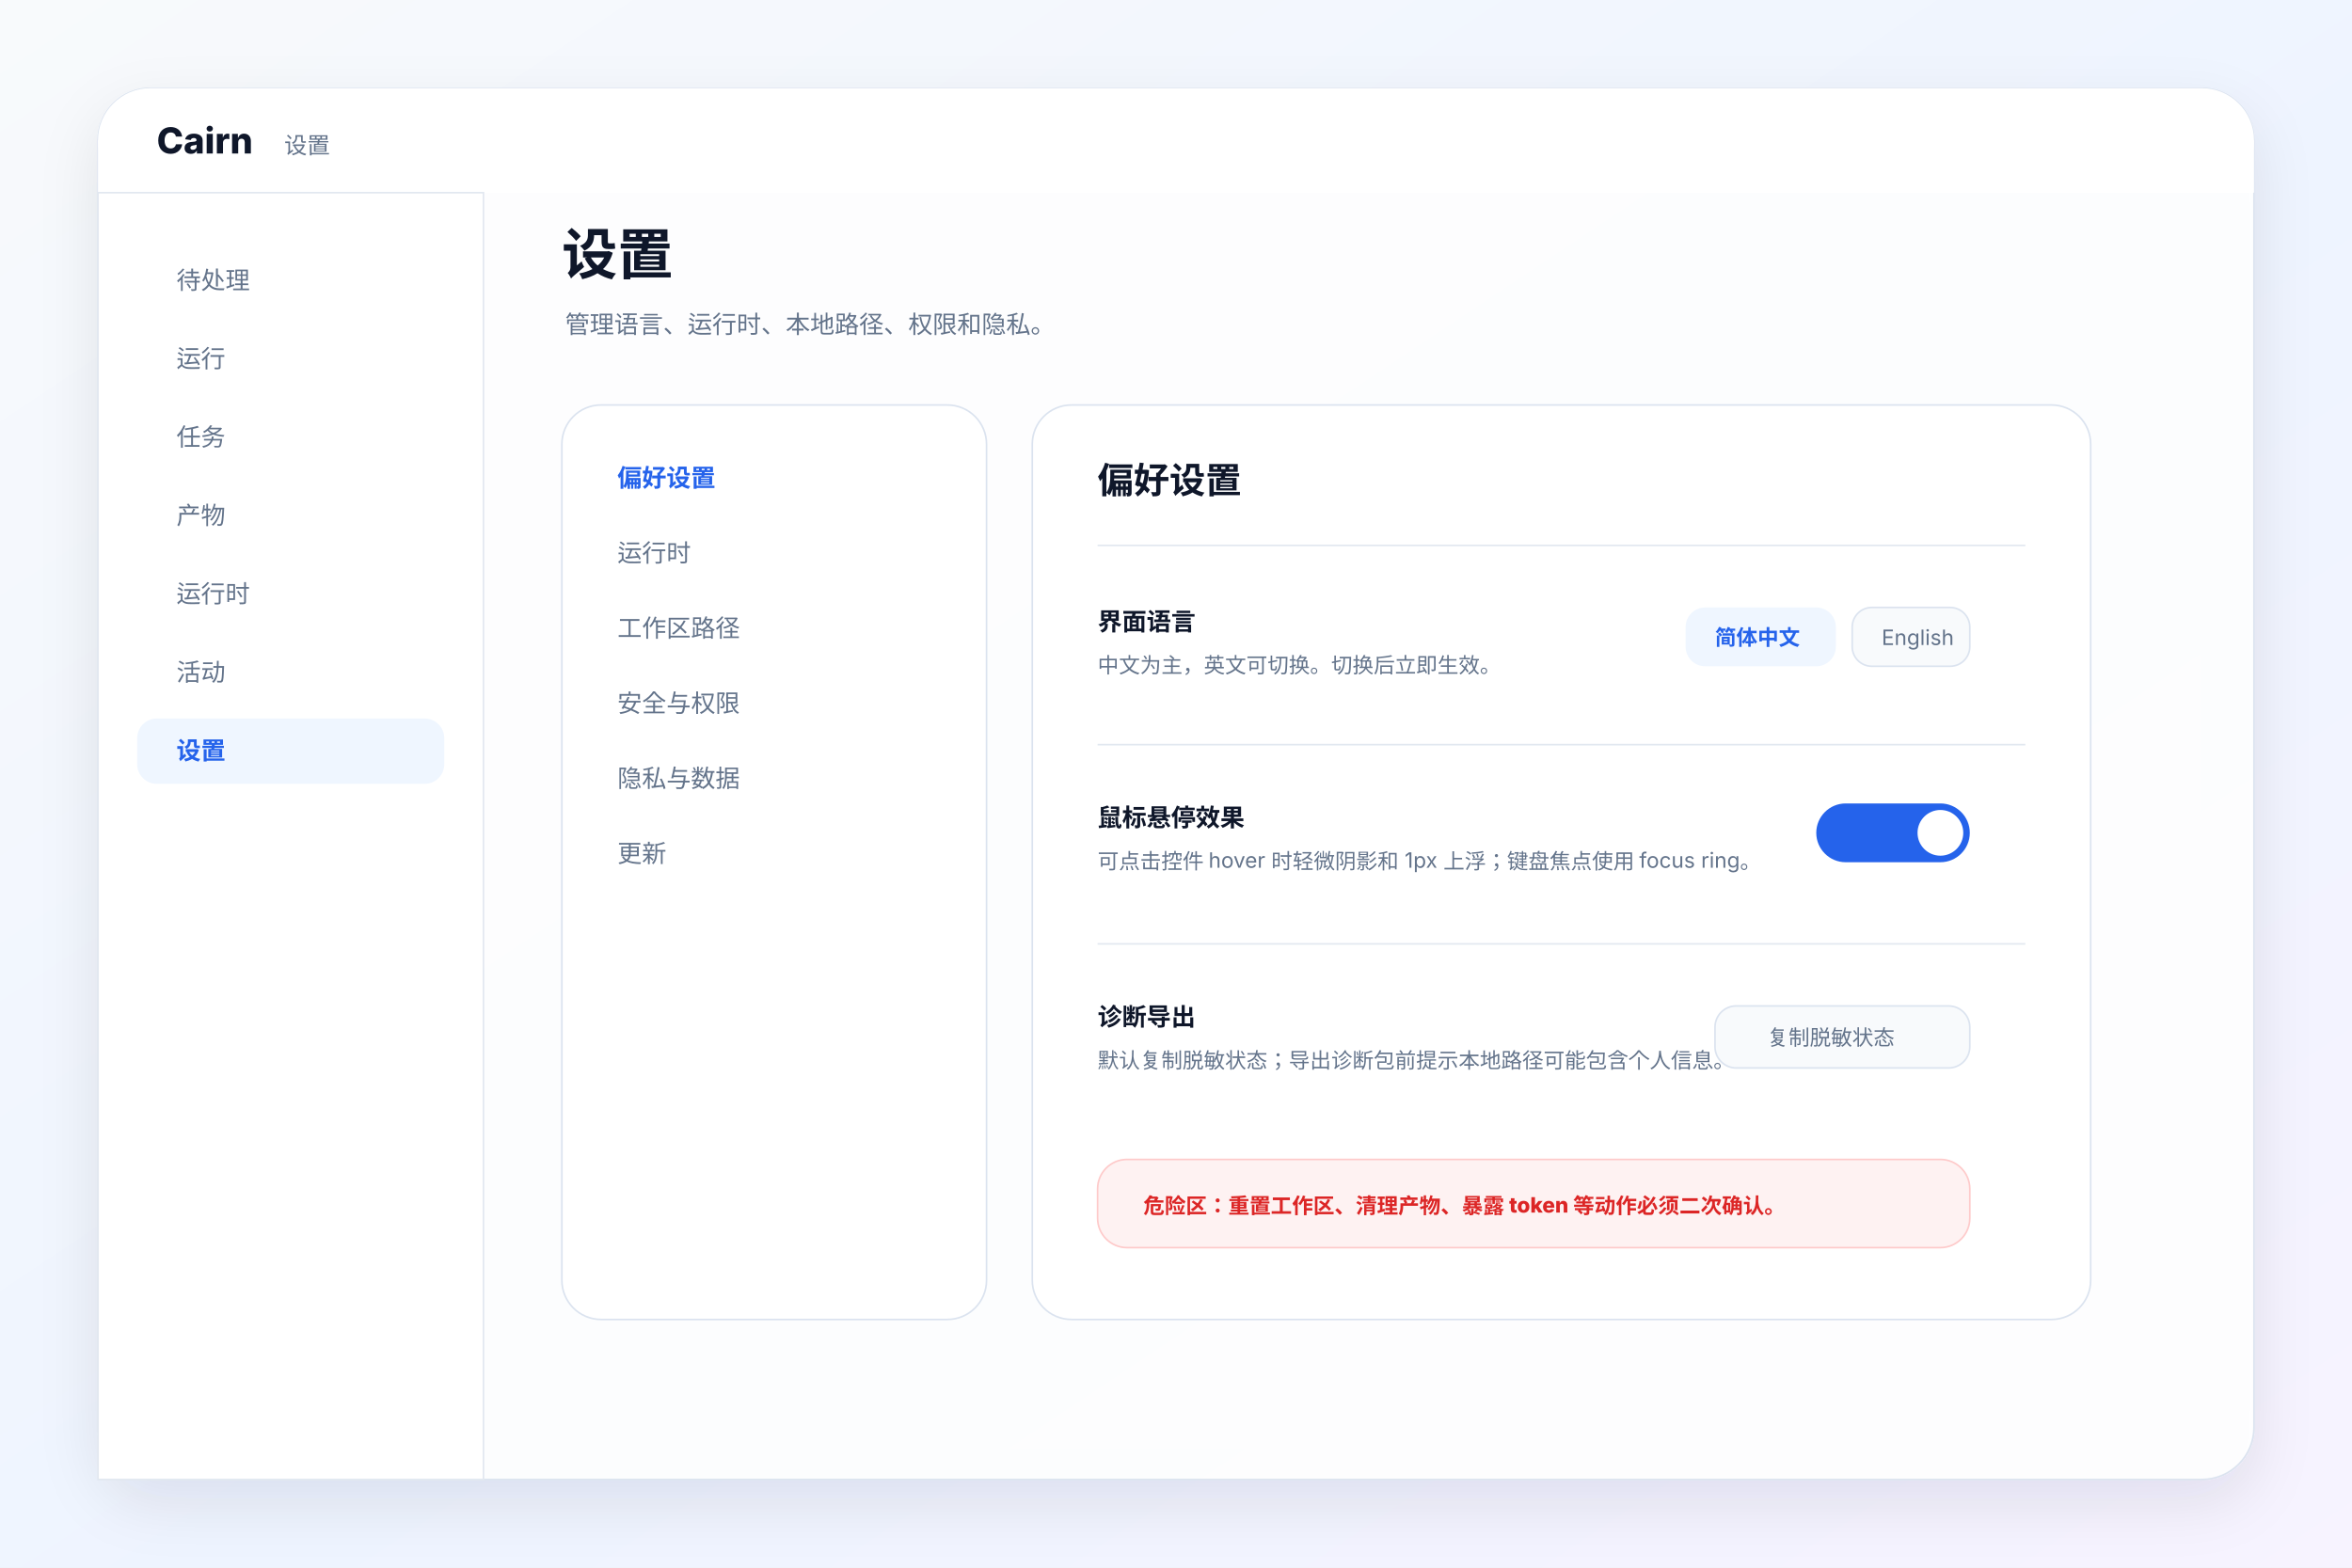
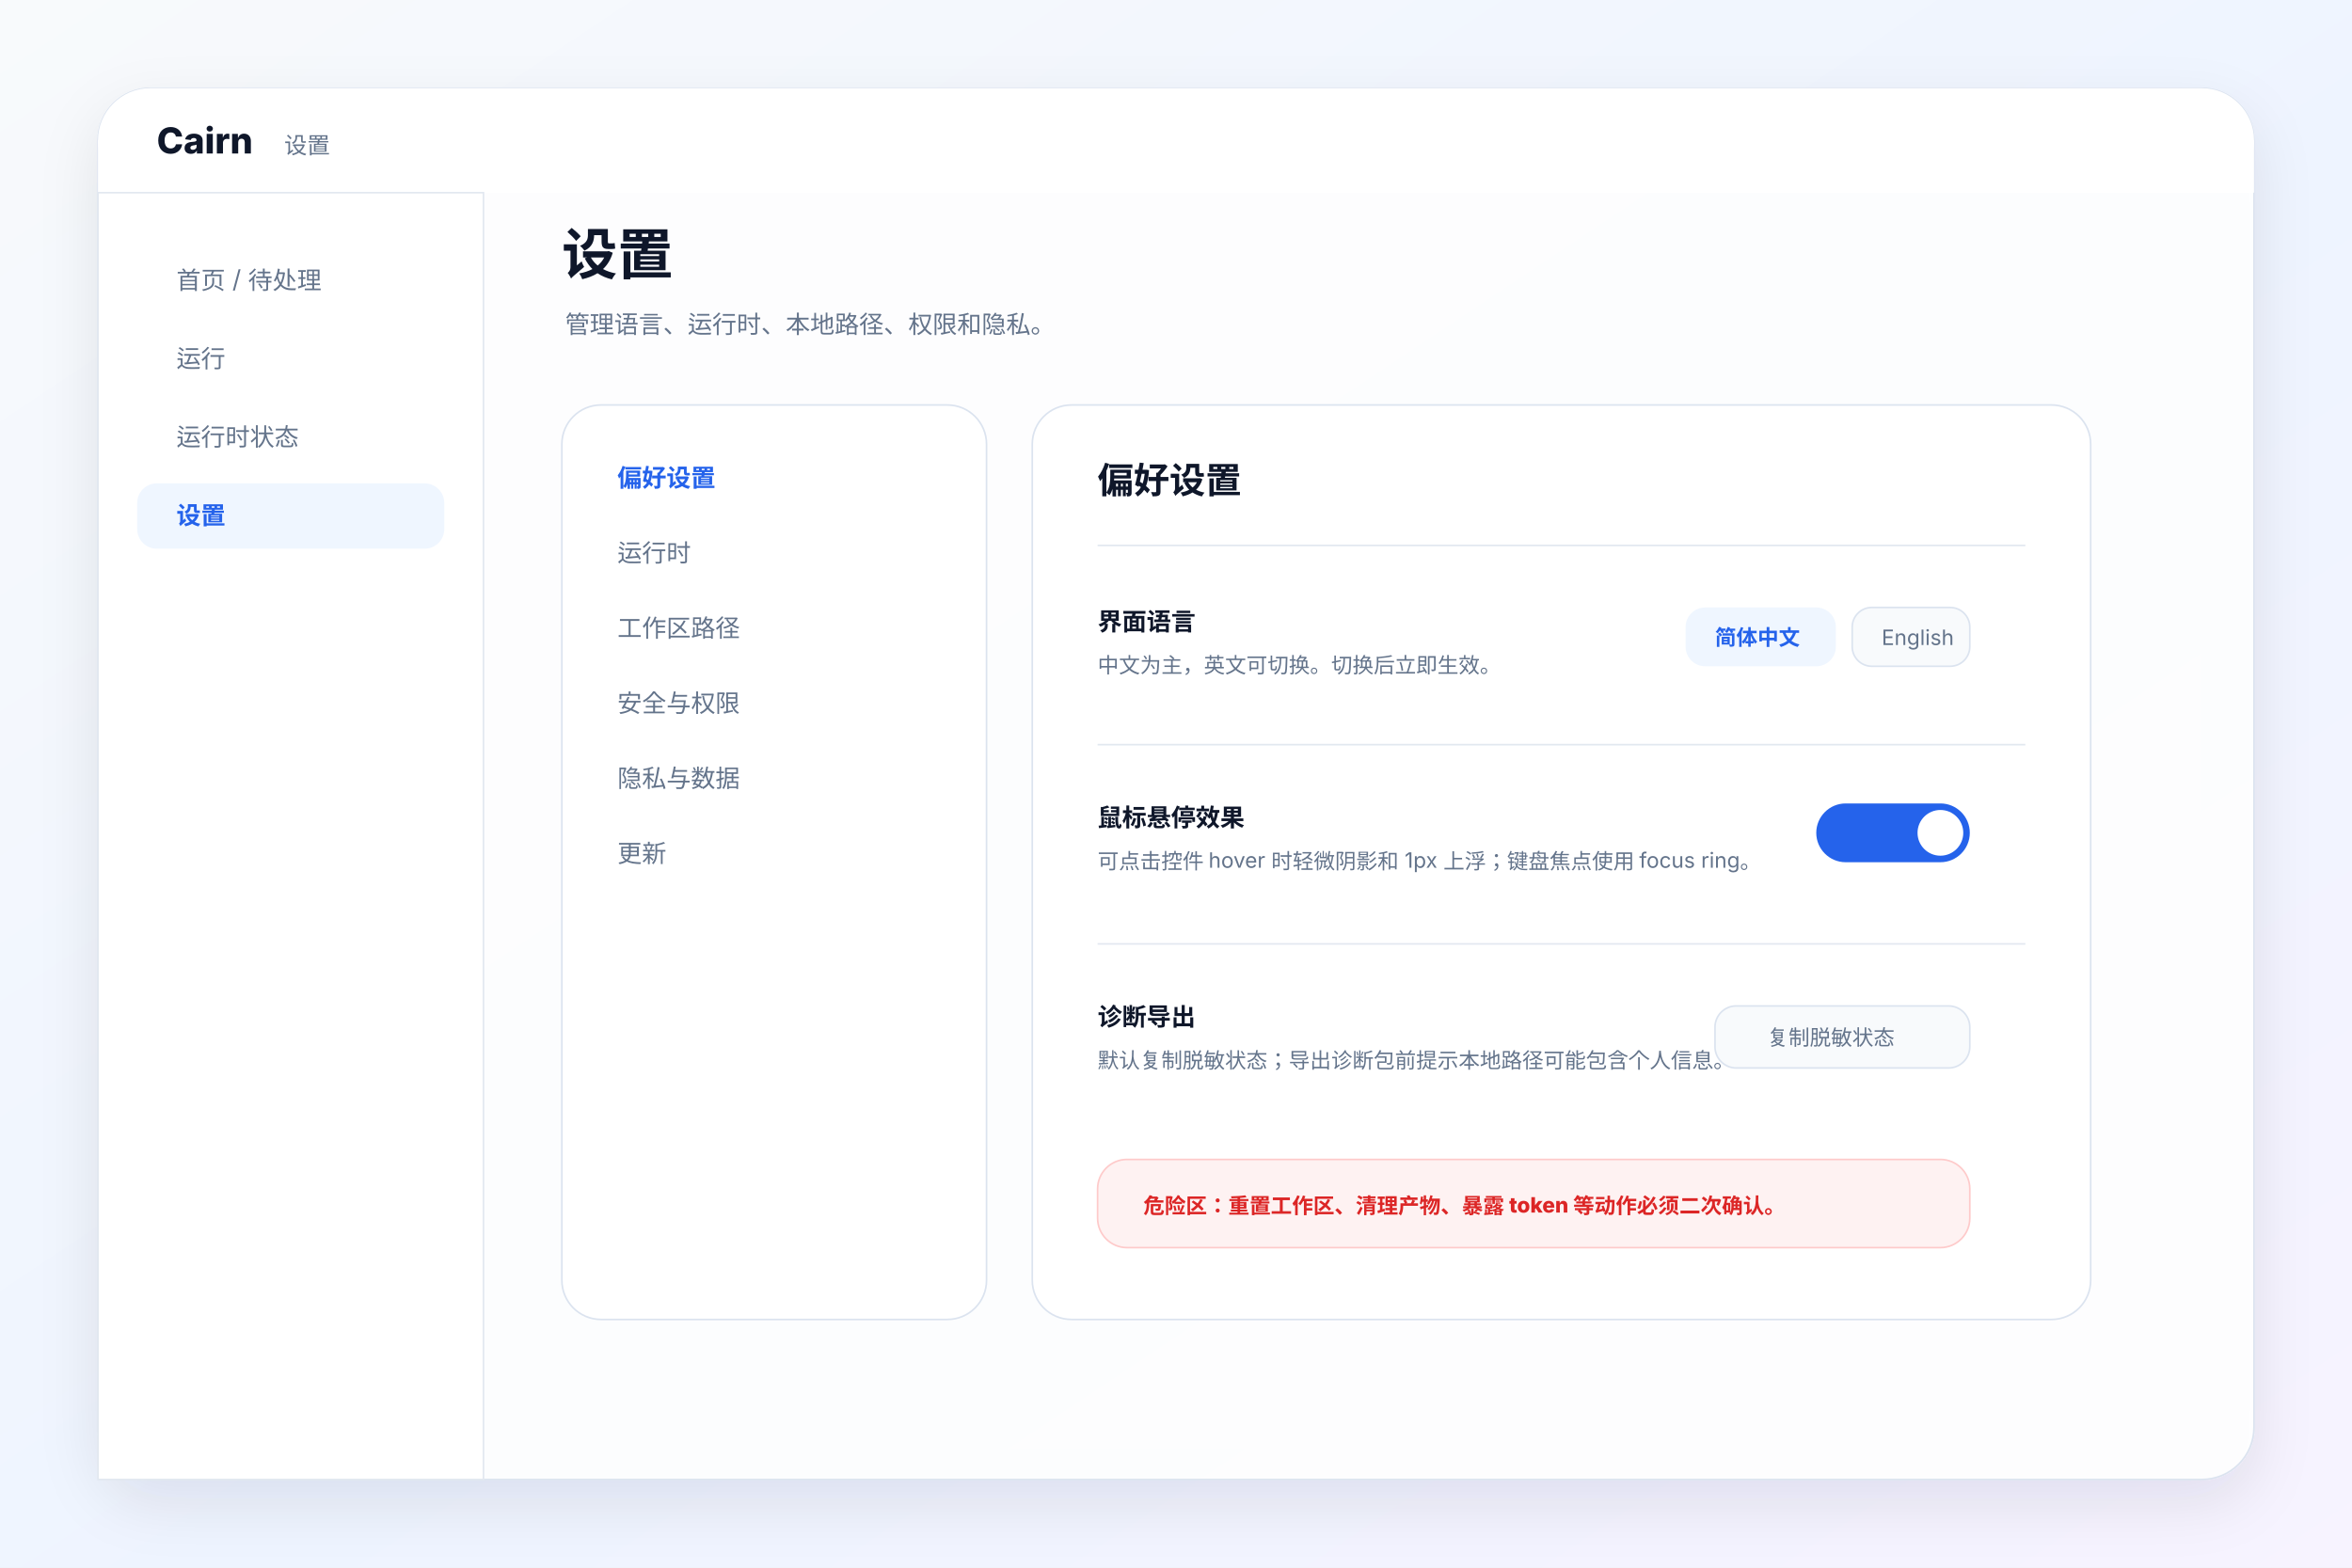
<svg xmlns="http://www.w3.org/2000/svg" width="1440" height="960" viewBox="0 0 1440 960" role="img" aria-labelledby="title desc">
  <defs>
    <linearGradient id="bg" x1="0" y1="0" x2="1" y2="1">
      <stop offset="0%" stop-color="#f8fafc" />
      <stop offset="55%" stop-color="#eef4ff" />
      <stop offset="100%" stop-color="#f7f3ff" />
    </linearGradient>
    <linearGradient id="brand" x1="0" y1="0" x2="1" y2="1">
      <stop offset="0%" stop-color="#2563eb" />
      <stop offset="100%" stop-color="#7c3aed" />
    </linearGradient>
    <filter id="shadow" x="-20%" y="-20%" width="140%" height="140%">
      <feDropShadow dx="0" dy="14" stdDeviation="18" flood-color="#0f172a" flood-opacity="0.10" />
    </filter>
    <style>
      .ui { font-family: Inter, ui-sans-serif, system-ui, -apple-system, BlinkMacSystemFont, 'Segoe UI', sans-serif; }
      .mono { font-family: SFMono-Regular, Menlo, Monaco, Consolas, monospace; }
      .title { font-weight: 760; fill: #0f172a; }
      .muted { fill: #64748b; }
      .soft { fill: #94a3b8; }
      .panel { fill: rgba(255,255,255,0.88); stroke: #dbe3ef; }
      .card { fill: #ffffff; stroke: #dbe3ef; }
      .hair { stroke: #e2e8f0; stroke-width: 1; }
      .blue { fill: #2563eb; }
      .green { fill: #16a34a; }
      .amber { fill: #d97706; }
      .red { fill: #dc2626; }
      .purple { fill: #7c3aed; }
    </style>
  </defs>
  <rect width="1440" height="960" fill="url(#bg)" />
  <rect x="60" y="54" width="1320" height="852" rx="32" class="panel" filter="url(#shadow)" />
  <rect x="60" y="54" width="1320" height="64" rx="32" fill="#ffffff" />
  <rect x="60" y="86" width="1320" height="32" fill="#ffffff" />
  <text x="96" y="94" class="ui title" font-size="22">Cairn</text>
  <text x="174" y="94" class="ui muted" font-size="14">设置</text>
  <rect x="60" y="118" width="236" height="788" fill="#ffffff" stroke="#e2e8f0" />
-   <text x="108" y="177" class="ui muted" font-size="15">待处理</text>
+   <text x="108" y="177" class="ui muted" font-size="15">首页 / 待处理</text>
  <text x="108" y="225" class="ui muted" font-size="15">运行</text>
-   <text x="108" y="273" class="ui muted" font-size="15">任务</text>
-   <text x="108" y="321" class="ui muted" font-size="15">产物</text>
-   <text x="108" y="369" class="ui muted" font-size="15">运行时</text>
-   <text x="108" y="417" class="ui muted" font-size="15">活动</text>
-   <rect x="84" y="440" width="188" height="40" rx="12" fill="#eff6ff" />
-   <text x="108" y="465" class="ui blue" font-size="15" font-weight="700">设置</text>
+   <text x="108" y="273" class="ui muted" font-size="15">运行时状态</text>
+   <rect x="84" y="296" width="188" height="40" rx="12" fill="#eff6ff" />
+   <text x="108" y="321" class="ui blue" font-size="15" font-weight="700">设置</text>
  <text x="344" y="168" class="ui title" font-size="34">设置</text>
  <text x="346" y="204" class="ui muted" font-size="15">管理语言、运行时、本地路径、权限和隐私。</text>
  <rect x="344" y="248" width="260" height="560" rx="24" class="card" />
  <text x="378" y="298" class="ui blue" font-size="15" font-weight="760">偏好设置</text>
  <text x="378" y="344" class="ui muted" font-size="15">运行时</text>
  <text x="378" y="390" class="ui muted" font-size="15">工作区路径</text>
  <text x="378" y="436" class="ui muted" font-size="15">安全与权限</text>
  <text x="378" y="482" class="ui muted" font-size="15">隐私与数据</text>
  <text x="378" y="528" class="ui muted" font-size="15">更新</text>
  <rect x="632" y="248" width="648" height="560" rx="24" class="card" />
  <text x="672" y="302" class="ui title" font-size="22">偏好设置</text>
  <line x1="672" y1="334" x2="1240" y2="334" class="hair" />
  <text x="672" y="386" class="ui title" font-size="15">界面语言</text>
  <text x="672" y="412" class="ui muted" font-size="13">中文为主，英文可切换。切换后立即生效。</text>
  <rect x="1032" y="372" width="92" height="36" rx="12" fill="#eff6ff" />
  <text x="1050" y="395" class="ui blue" font-size="13" font-weight="760">简体中文</text>
  <rect x="1134" y="372" width="72" height="36" rx="12" fill="#f8fafc" stroke="#dbe3ef" />
  <text x="1152" y="395" class="ui muted" font-size="13">English</text>
  <line x1="672" y1="456" x2="1240" y2="456" class="hair" />
  <text x="672" y="506" class="ui title" font-size="15">鼠标悬停效果</text>
  <text x="672" y="532" class="ui muted" font-size="13">可点击控件 hover 时轻微阴影和 1px 上浮；键盘焦点使用 focus ring。</text>
  <rect x="1112" y="492" width="94" height="36" rx="18" fill="#2563eb" />
  <circle cx="1188" cy="510" r="14" fill="#ffffff" />
  <line x1="672" y1="578" x2="1240" y2="578" class="hair" />
  <text x="672" y="628" class="ui title" font-size="15">诊断导出</text>
  <text x="672" y="654" class="ui muted" font-size="13">默认复制脱敏状态；导出诊断包前提示本地路径可能包含个人信息。</text>
  <rect x="1050" y="616" width="156" height="38" rx="13" fill="#f8fafc" stroke="#dbe3ef" />
  <text x="1082" y="640" class="ui muted" font-size="13">复制脱敏状态</text>
  <rect x="672" y="710" width="534" height="54" rx="18" fill="#fef2f2" stroke="#fecaca" />
  <text x="700" y="743" class="ui red" font-size="13" font-weight="760">危险区：重置工作区、清理产物、暴露 token 等动作必须二次确认。</text>
</svg>
